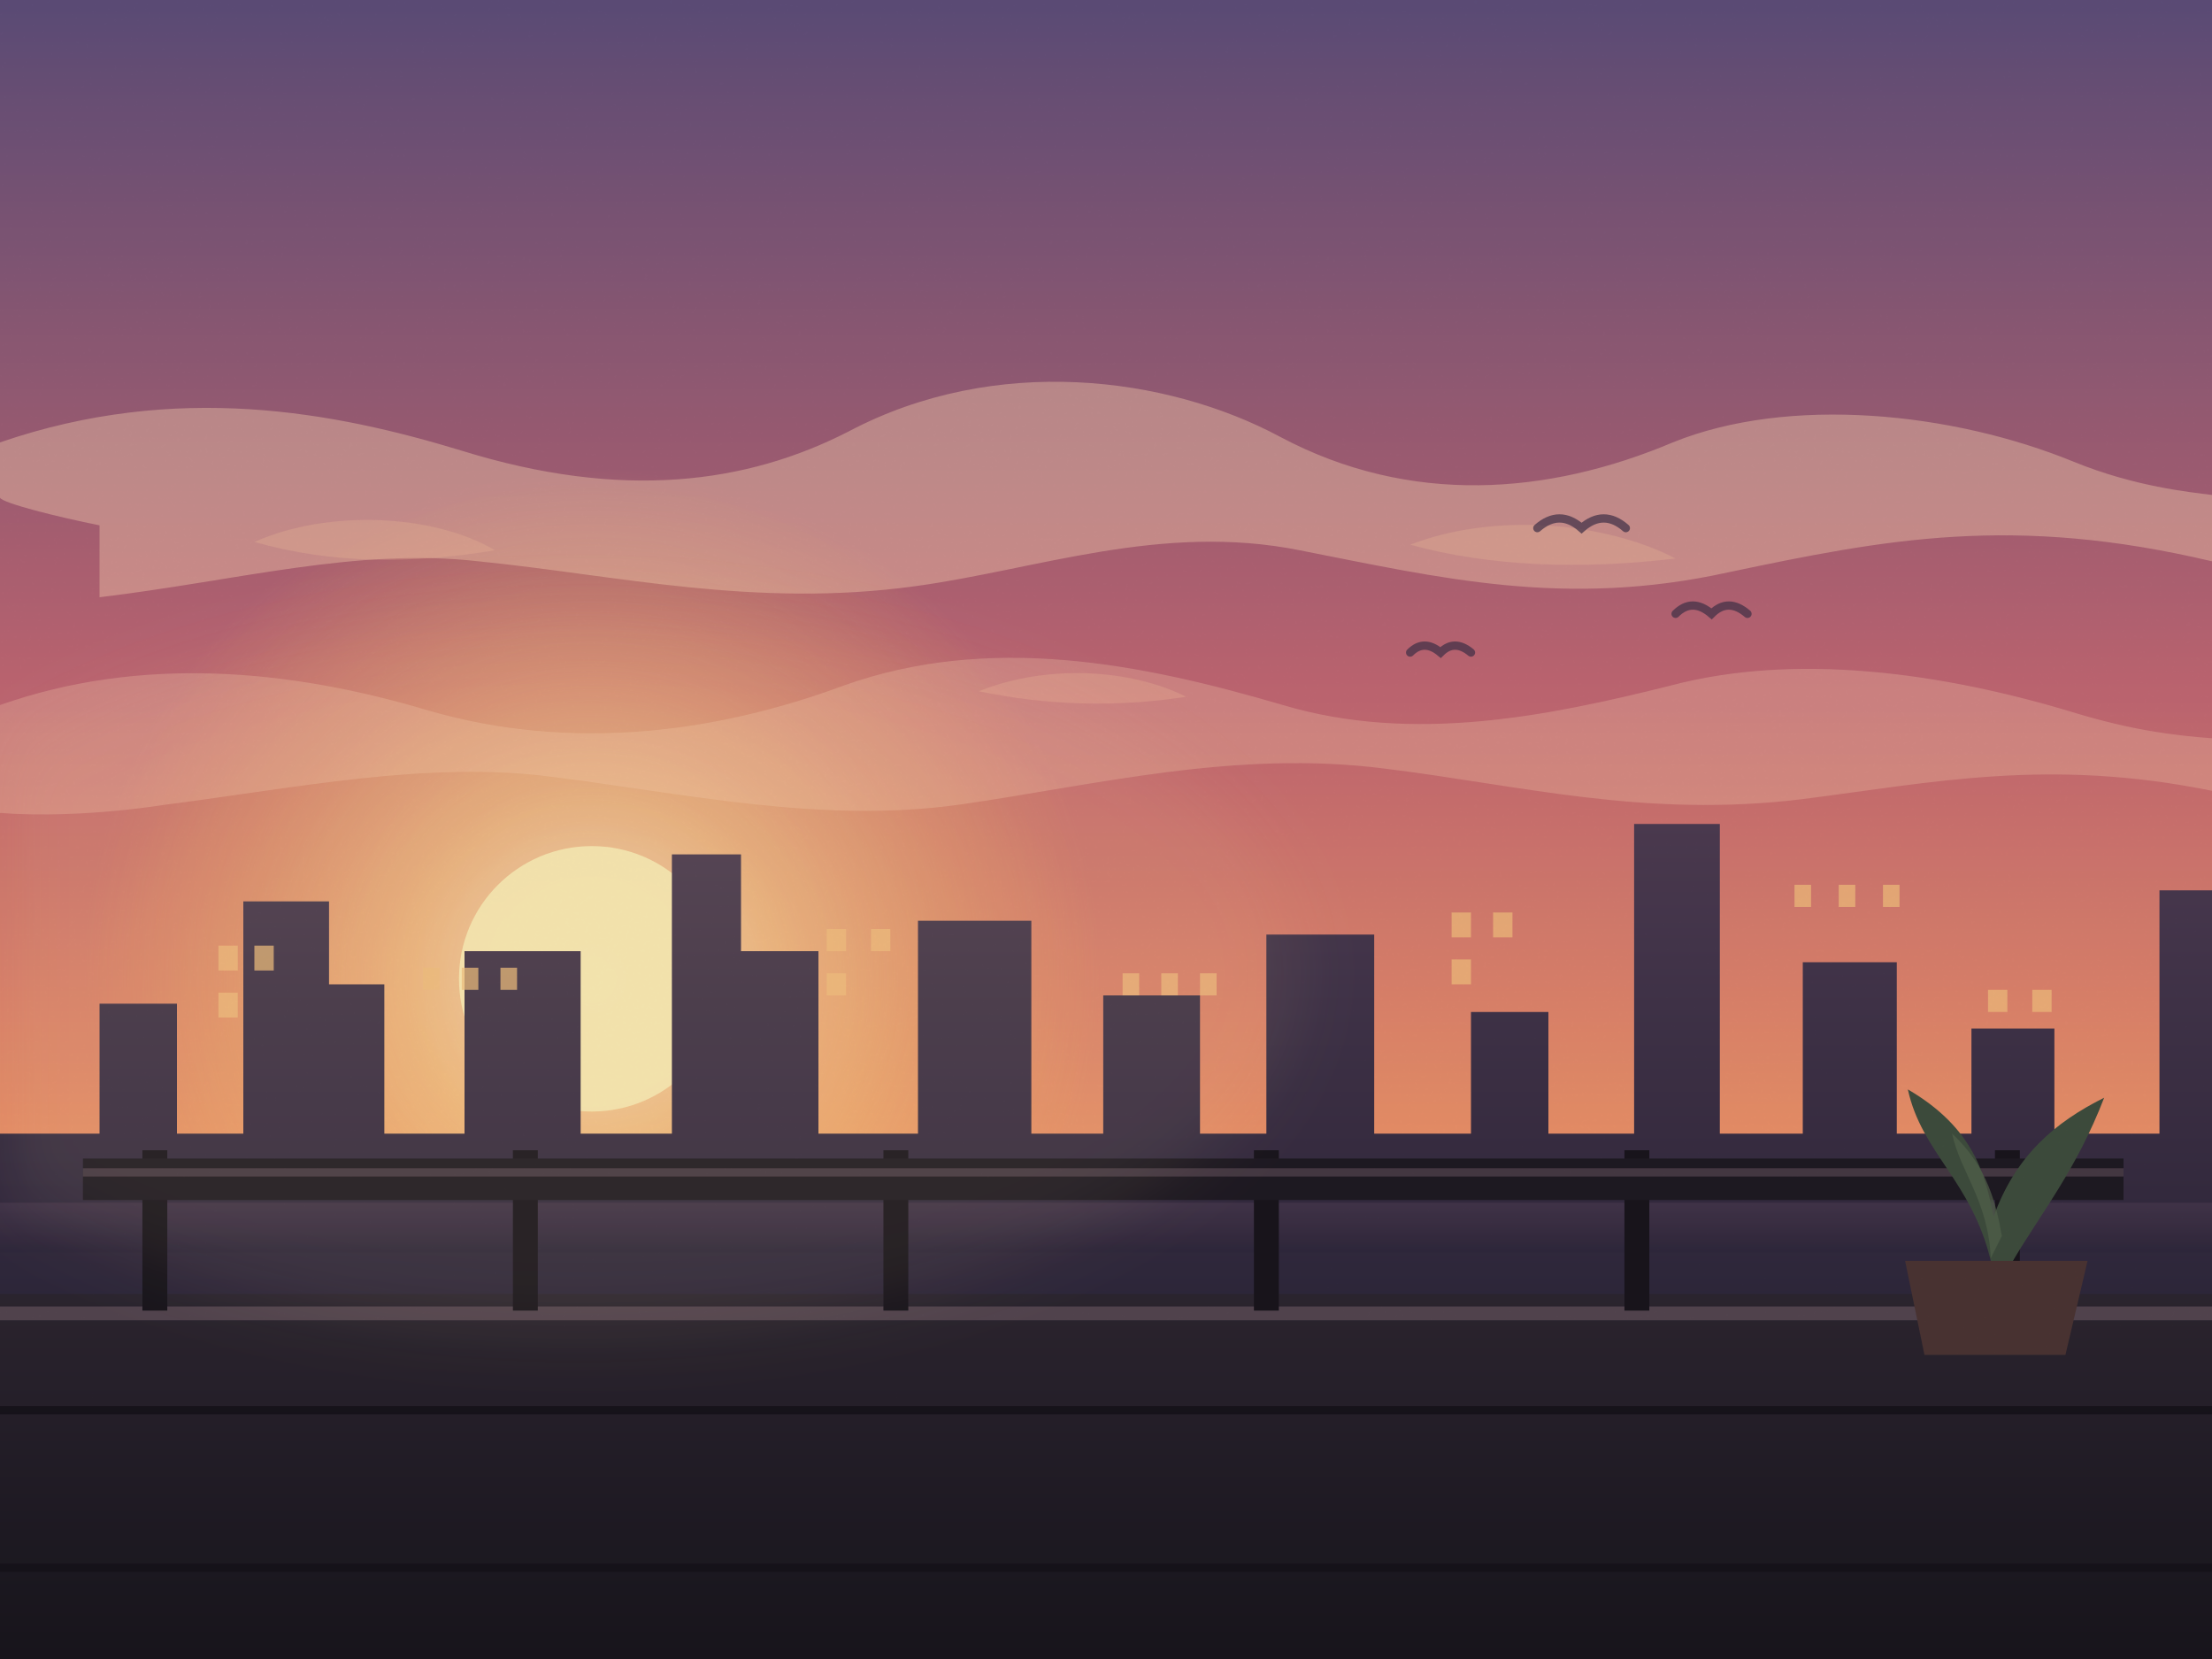
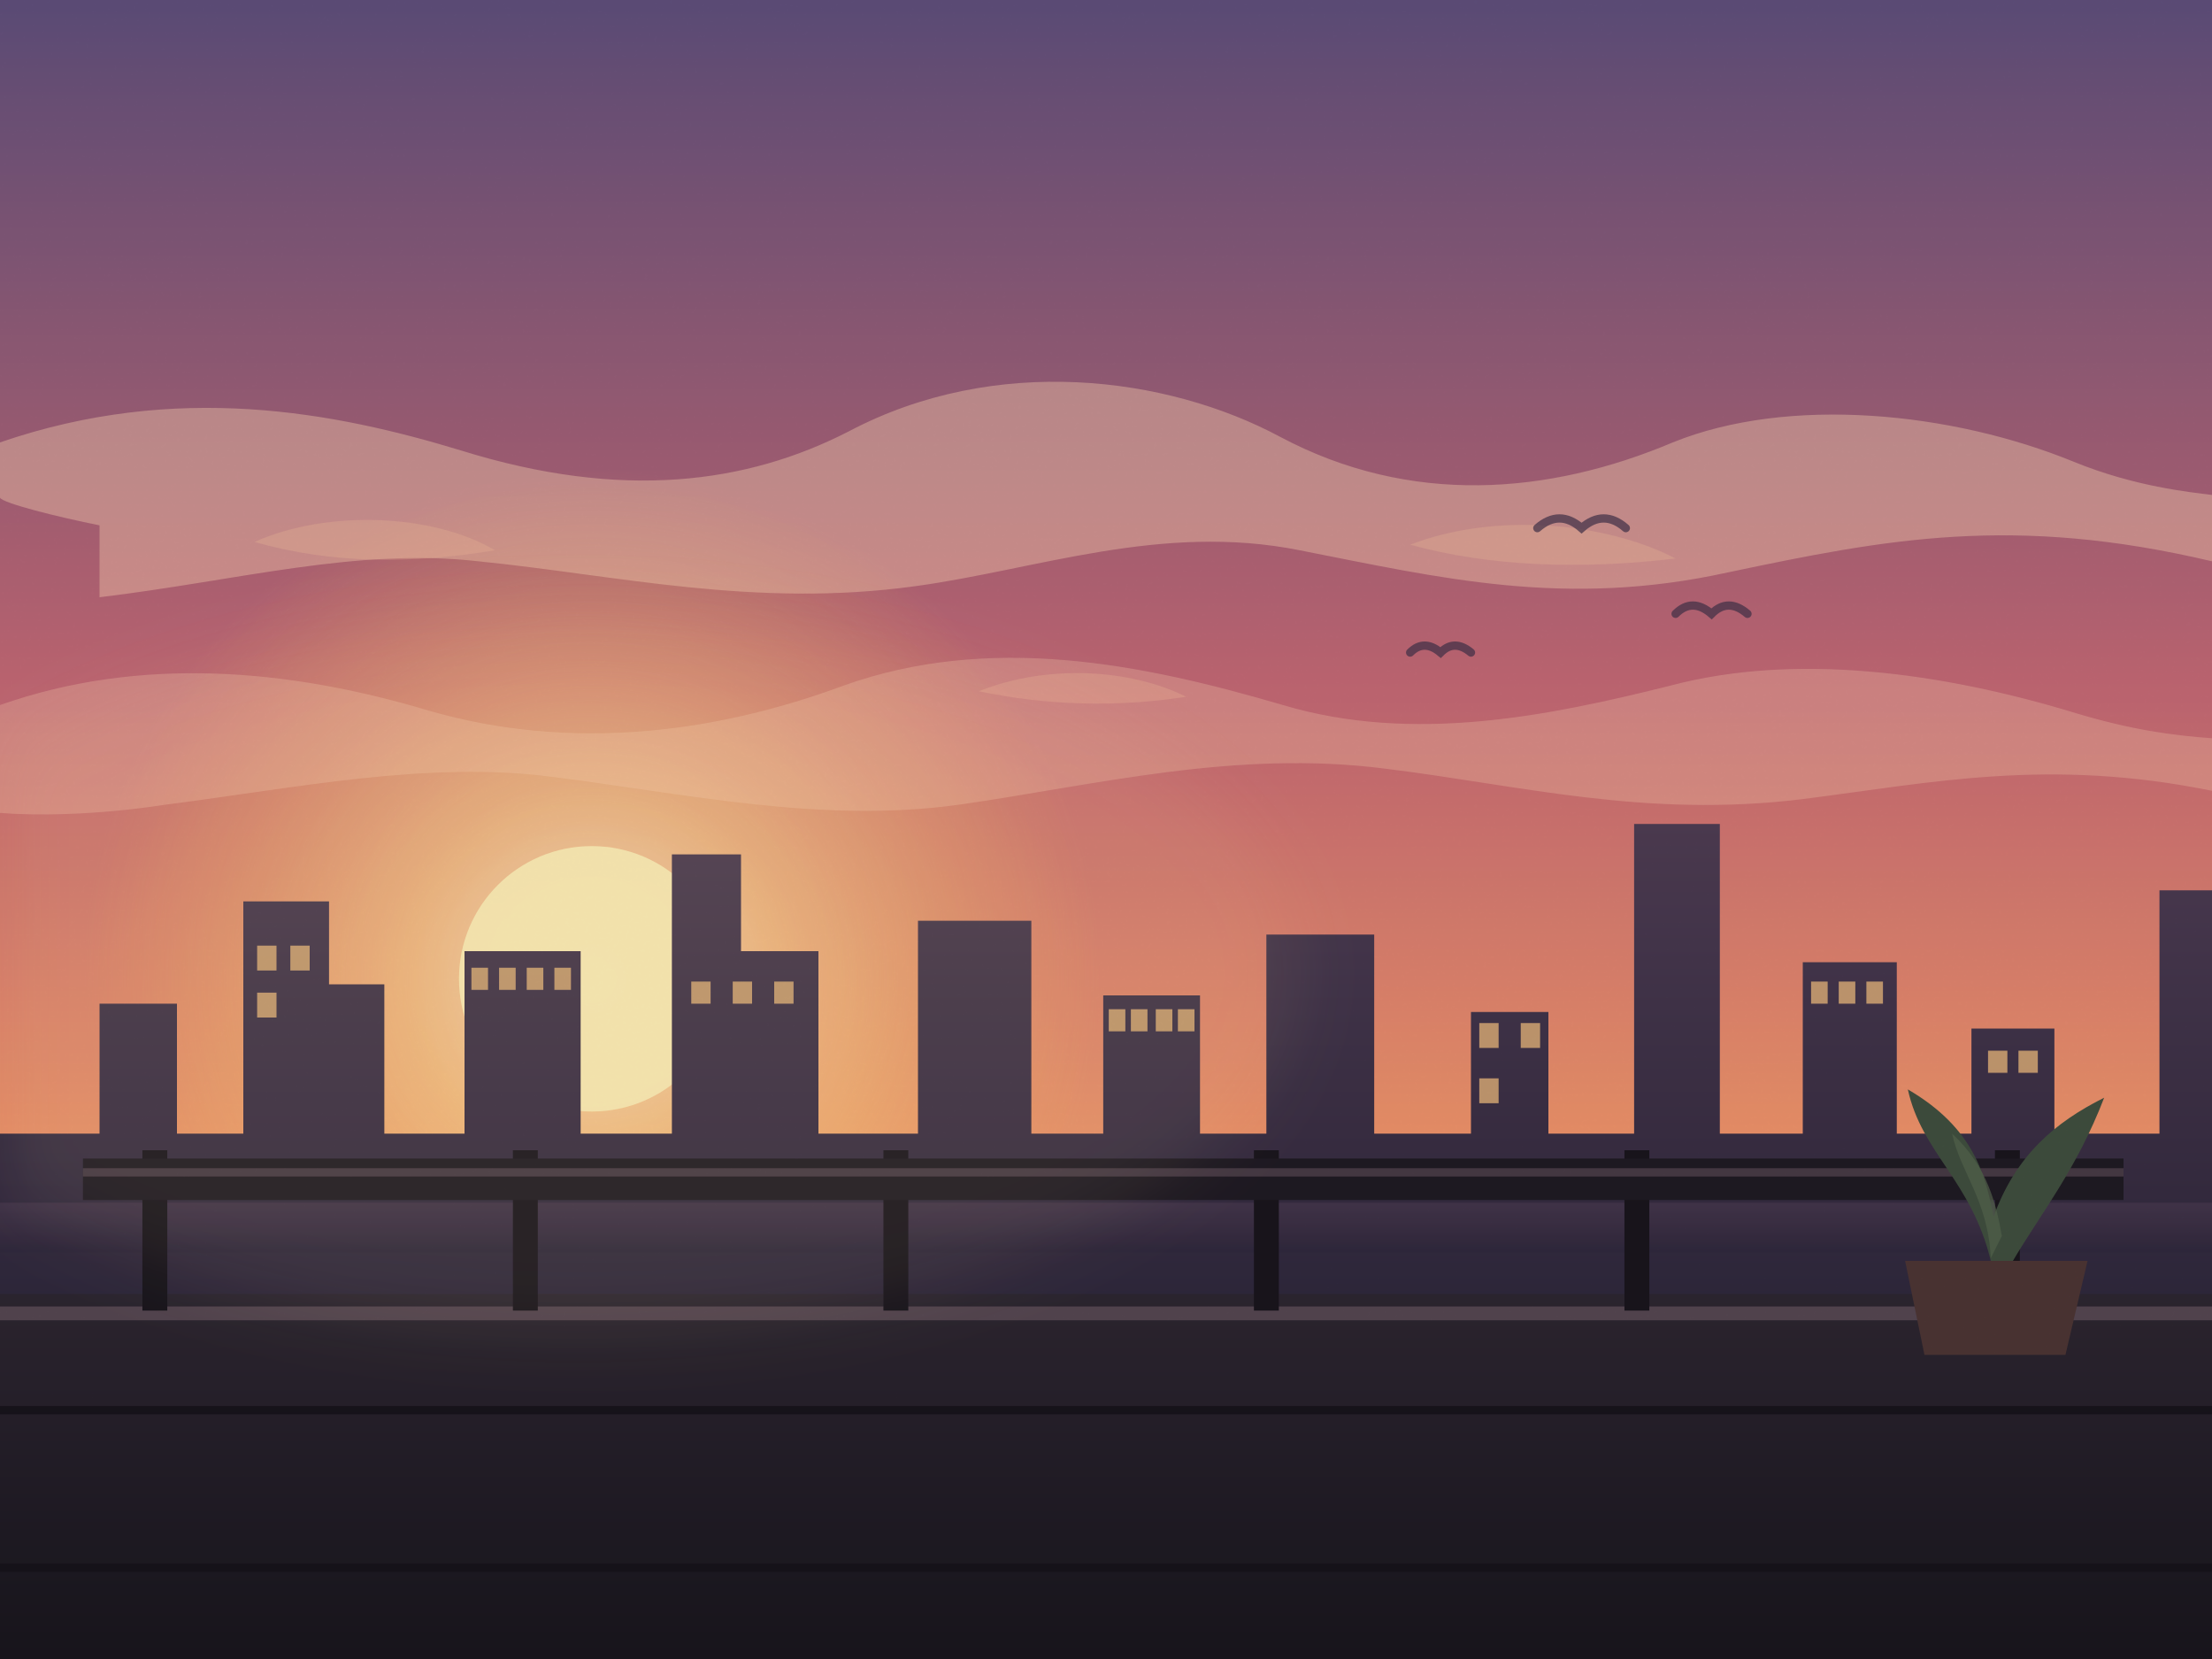
<svg xmlns="http://www.w3.org/2000/svg" viewBox="0 0 800 600" width="800" height="600" role="img" aria-labelledby="title desc">
  <defs>
    <linearGradient id="sky" x1="0" y1="0" x2="0" y2="1">
      <stop offset="0" stop-color="#5D4E78" />
      <stop offset=".42" stop-color="#C46872" />
      <stop offset=".7" stop-color="#F09566" />
      <stop offset="1" stop-color="#FFD48A" />
    </linearGradient>
    <radialGradient id="sunGlow" cx="50%" cy="50%" r="50%">
      <stop offset="0" stop-color="#FFF7D2" stop-opacity="1" />
      <stop offset=".35" stop-color="#FFD58A" stop-opacity=".8" />
      <stop offset="1" stop-color="#FFB75A" stop-opacity="0" />
    </radialGradient>
    <linearGradient id="city" x1="0" y1="0" x2="0" y2="1">
      <stop offset="0" stop-color="#4C3B50" />
      <stop offset="1" stop-color="#2C2638" />
    </linearGradient>
    <linearGradient id="roof" x1="0" y1="0" x2="0" y2="1">
      <stop offset="0" stop-color="#2B252E" />
      <stop offset="1" stop-color="#16141A" />
    </linearGradient>
    <filter id="soft" x="-30%" y="-30%" width="160%" height="160%">
      <feGaussianBlur stdDeviation="12" />
    </filter>
    <filter id="grain">
      <feTurbulence type="fractalNoise" baseFrequency=".88" numOctaves="3" stitchTiles="stitch" />
      <feColorMatrix type="saturate" values="0" />
      <feComponentTransfer>
        <feFuncA type="linear" slope=".16" />
      </feComponentTransfer>
    </filter>
  </defs>
  <rect width="800" height="600" fill="url(#sky)" />
  <circle cx="214" cy="354" r="185" fill="url(#sunGlow)" opacity=".85" />
  <circle cx="214" cy="354" r="48" fill="#FFF0B5" opacity=".95" />
  <g fill="#FFD7B2" opacity=".4">
    <path d="M0 160c64-22 121-11 167 3 58 18 103 12 140-7 53-28 115-20 156 2 47 25 97 21 142 2 42-17 101-11 145 7 22 9 42 11 50 12v24c-72-17-118-8-175 4-59 13-104 2-155-8-50-10-95 7-139 13-58 8-108-4-158-9-44-5-87 7-137 13v-26c-15-3-35-8-36-10z" />
    <path d="M0 255c51-18 105-13 155 2 52 15 104 8 150-9 53-19 108-8 159 7 47 14 96 4 140-7 45-12 98-5 147 10 20 6 35 8 49 9v19c-59-12-101-3-148 3-57 7-102-5-151-11-54-7-105 6-154 13-50 7-99-4-147-10-45-6-93 4-140 10-26 4-48 4-60 3z" opacity=".7" />
  </g>
  <g fill="#F8C199" opacity=".28">
    <path d="M92 196c27-12 65-10 87 3-30 5-59 5-87-3z" />
    <path d="M510 197c31-12 71-8 96 5-34 4-67 3-96-5z" />
    <path d="M354 250c25-10 55-8 75 2-26 4-51 3-75-2z" />
  </g>
  <g fill="none" stroke="#3F3146" stroke-width="3" stroke-linecap="round" opacity=".7">
    <path d="M556 191q8-7 16 0 8-7 16 0" />
    <path d="M606 222q6-6 13 0 6-6 13 0" />
    <path d="M510 236q5-5 11 0 5-5 11 0" />
  </g>
  <g fill="url(#city)">
    <path d="M0 410h36v-47h28v47h24v-84h31v30h20v54h29v-66h42v66h33v-101h25v35h28v66h36v-77h41v77h26v-50h35v50h24v-72h39v72h35v-44h28v44h31v-112h31v112h30v-62h34v62h27v-38h30v38h38v-88h34v88h39v65H0z" />
    <path d="M0 435h800v18H0z" opacity=".6" />
  </g>
-   <g fill="#F6C27D" opacity=".72">
-     <rect x="79" y="342" width="7" height="9" />
-     <rect x="92" y="342" width="7" height="9" />
-     <rect x="79" y="359" width="7" height="9" />
-     <rect x="153" y="350" width="6" height="8" />
-     <rect x="167" y="350" width="6" height="8" />
-     <rect x="181" y="350" width="6" height="8" />
-     <rect x="299" y="336" width="7" height="8" />
-     <rect x="315" y="336" width="7" height="8" />
-     <rect x="299" y="352" width="7" height="8" />
-     <rect x="406" y="352" width="6" height="8" />
-     <rect x="420" y="352" width="6" height="8" />
-     <rect x="434" y="352" width="6" height="8" />
-     <rect x="525" y="330" width="7" height="9" />
-     <rect x="540" y="330" width="7" height="9" />
-     <rect x="525" y="347" width="7" height="9" />
-     <rect x="649" y="320" width="6" height="8" />
-     <rect x="665" y="320" width="6" height="8" />
-     <rect x="681" y="320" width="6" height="8" />
-     <rect x="719" y="358" width="7" height="8" />
-     <rect x="735" y="358" width="7" height="8" />
+   <g transform="translate(0,0)" fill="#F6C27D" opacity=".72">
+     <rect x="93" y="342" width="7" height="9" />
+     <rect x="105" y="342" width="7" height="9" />
+     <rect x="93" y="359" width="7" height="9" />
+     <rect x="170.5" y="350" width="6" height="8" />
+     <rect x="180.5" y="350" width="6" height="8" />
+     <rect x="190.5" y="350" width="6" height="8" />
+     <rect x="200.5" y="350" width="6" height="8" />
+     <rect x="250" y="355" width="7" height="8" />
+     <rect x="265" y="355" width="7" height="8" />
+     <rect x="280" y="355" width="7" height="8" />
+     <rect x="401" y="365" width="6" height="8" />
+     <rect x="409" y="365" width="6" height="8" />
+     <rect x="418" y="365" width="6" height="8" />
+     <rect x="426" y="365" width="6" height="8" />
+     <rect x="535" y="370" width="7" height="9" />
+     <rect x="550" y="370" width="7" height="9" />
+     <rect x="535" y="390" width="7" height="9" />
+     <rect x="655" y="355" width="6" height="8" />
+     <rect x="665" y="355" width="6" height="8" />
+     <rect x="675" y="355" width="6" height="8" />
+     <rect x="719" y="380" width="7" height="8" />
+     <rect x="730" y="380" width="7" height="8" />
  </g>
  <g>
    <path d="M0 468h800v132H0z" fill="url(#roof)" />
    <path d="M0 475h800" stroke="#75606A" stroke-width="5" opacity=".55" />
    <path d="M56 474v-58M190 474v-58M324 474v-58M458 474v-58M592 474v-58M726 474v-58" stroke="#17141A" stroke-width="9" />
    <path d="M30 419h738v15H30z" fill="#1D1920" />
    <path d="M30 424h738" stroke="#75606A" stroke-width="3" opacity=".45" />
    <path d="M0 510h800" stroke="#0C0A0E" stroke-width="3" opacity=".6" />
    <path d="M0 567h800" stroke="#0C0A0E" stroke-width="3" opacity=".45" />
  </g>
  <g>
    <path d="M689 456h66l-8 34h-51z" fill="#4A3431" />
    <path d="M720 456c-7-29-25-39-30-62 24 14 28 31 31 46 8-22 22-34 40-43-10 26-23 42-33 59" fill="#3E4E3C" />
    <path d="M720 455c-1-21-11-31-14-45 13 12 16 26 18 37" fill="#52644A" opacity=".7" />
  </g>
  <ellipse cx="209" cy="352" rx="260" ry="130" fill="#FFE2A6" opacity=".08" filter="url(#soft)" />
  <rect width="800" height="600" filter="url(#grain)" opacity=".15" style="mix-blend-mode:soft-light" />
  <rect width="800" height="600" fill="#24182B" opacity=".06" />
</svg>
